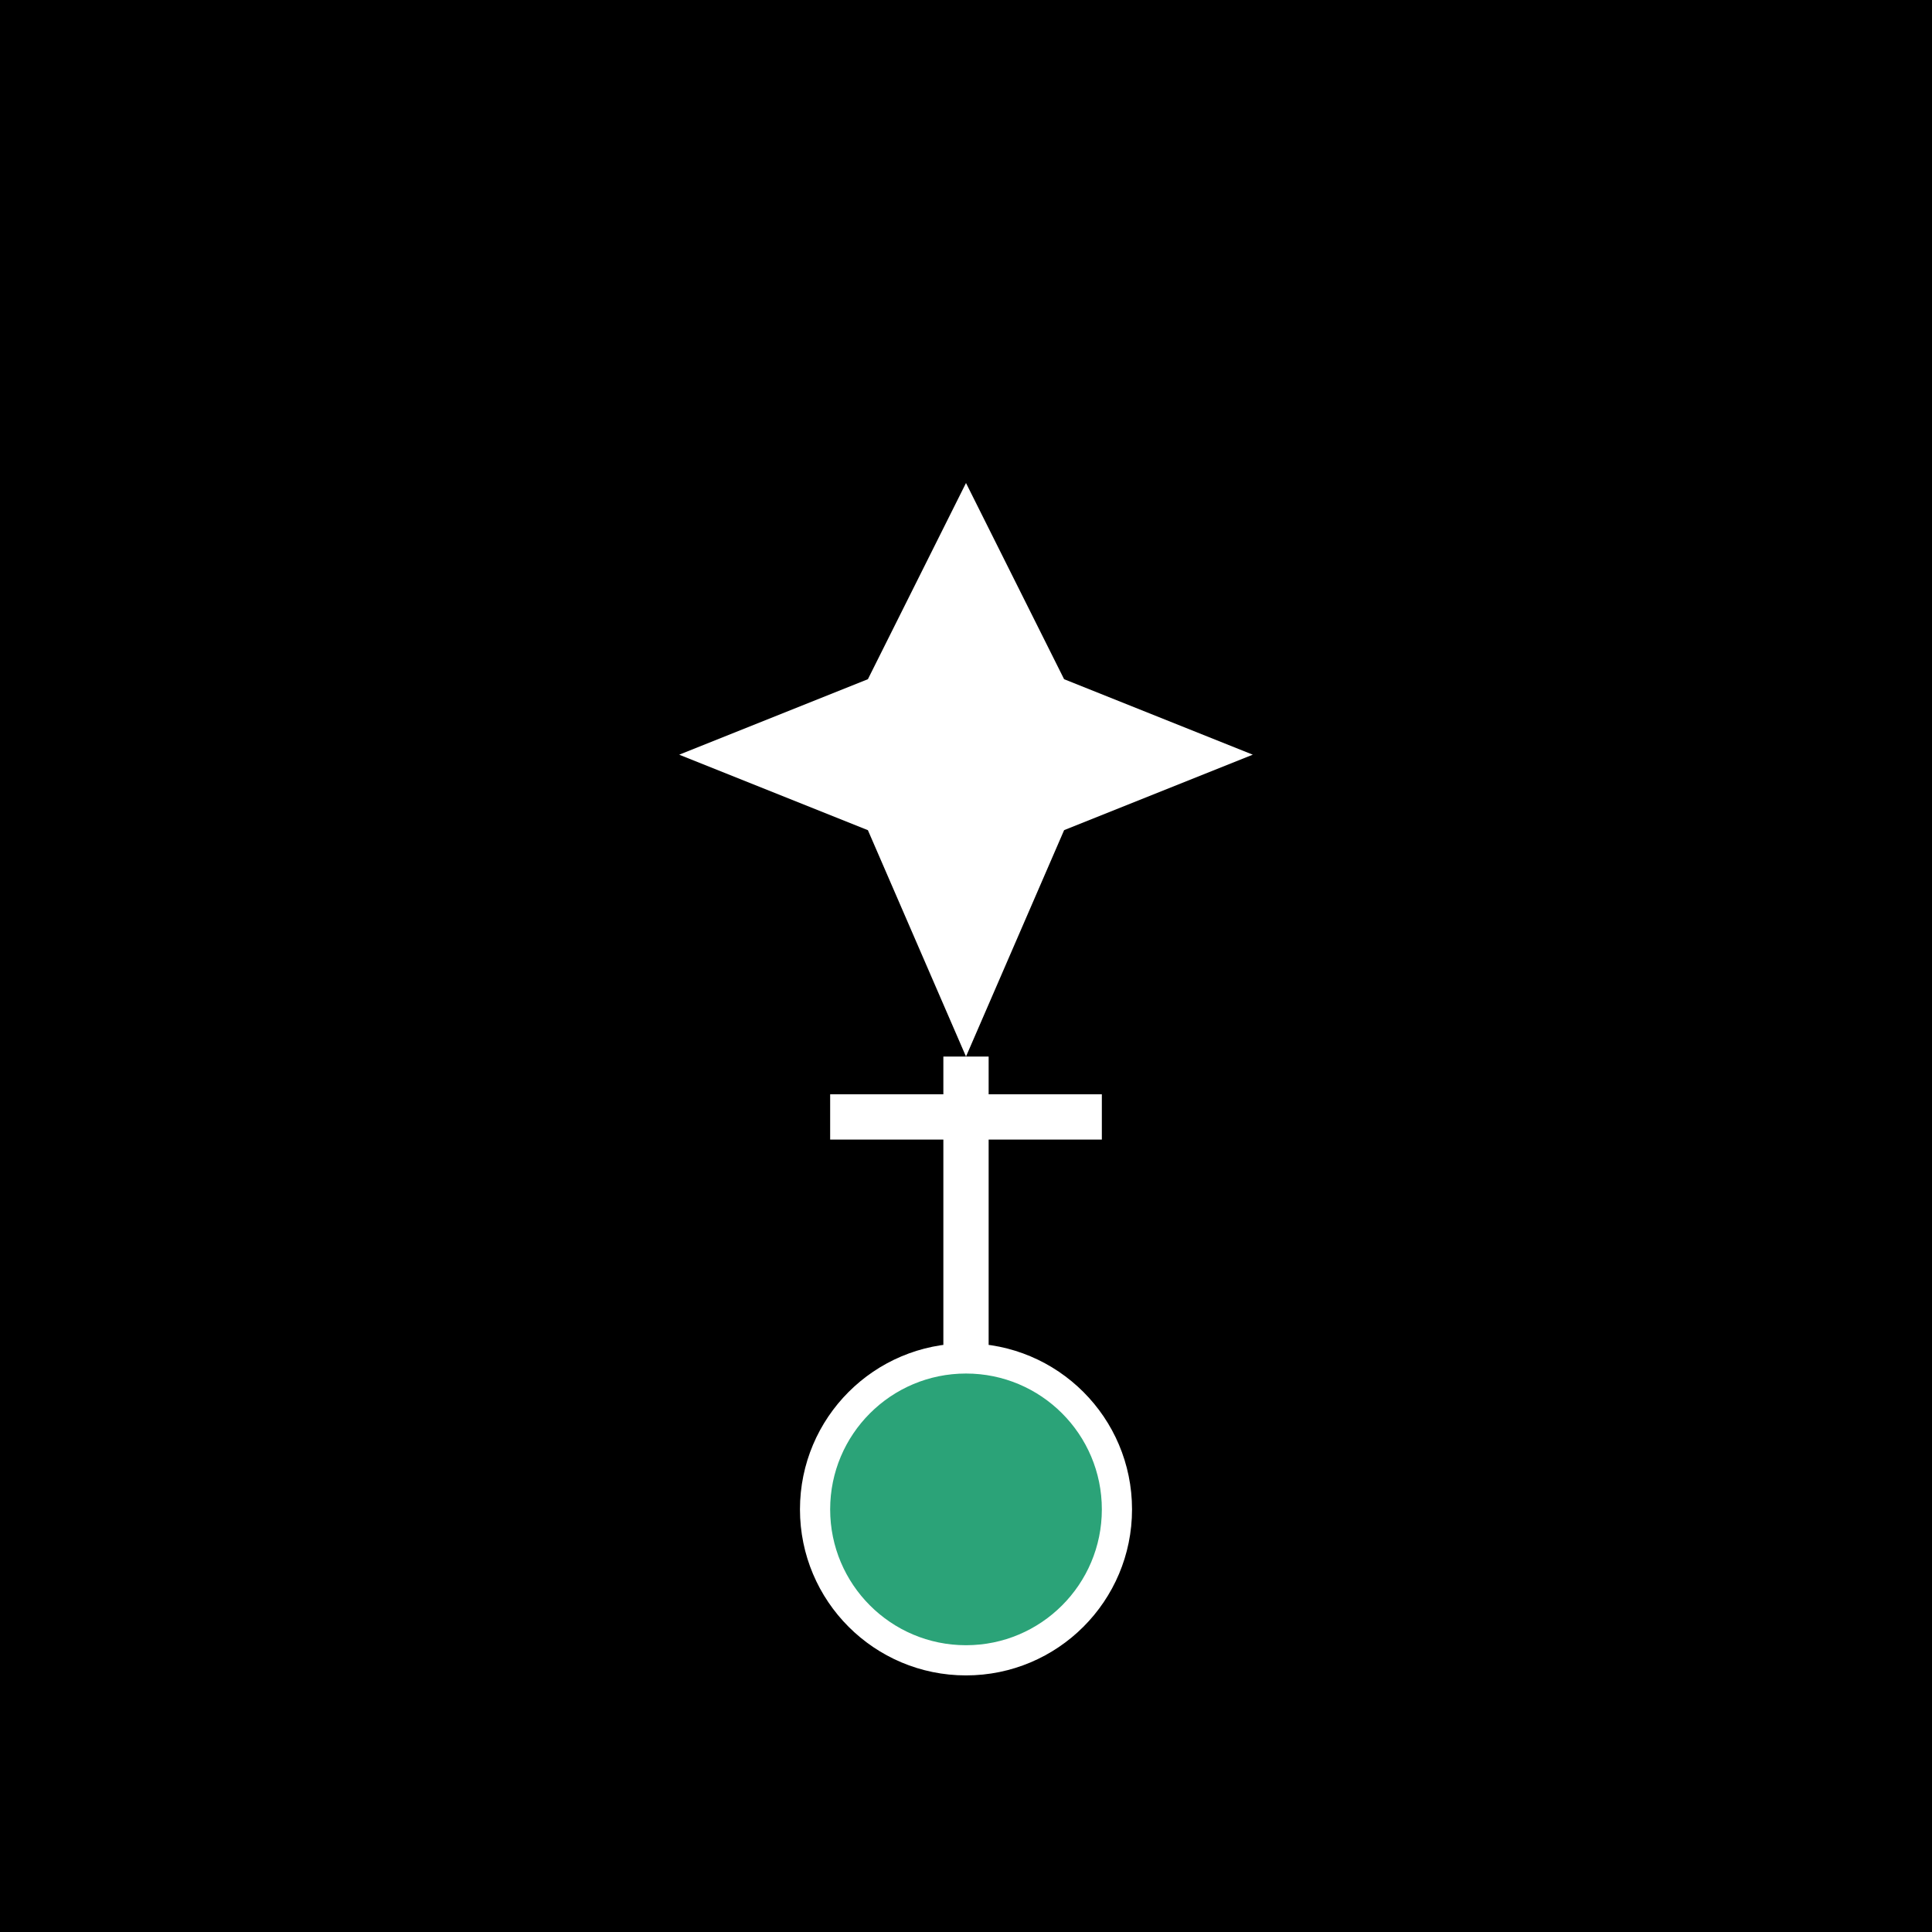
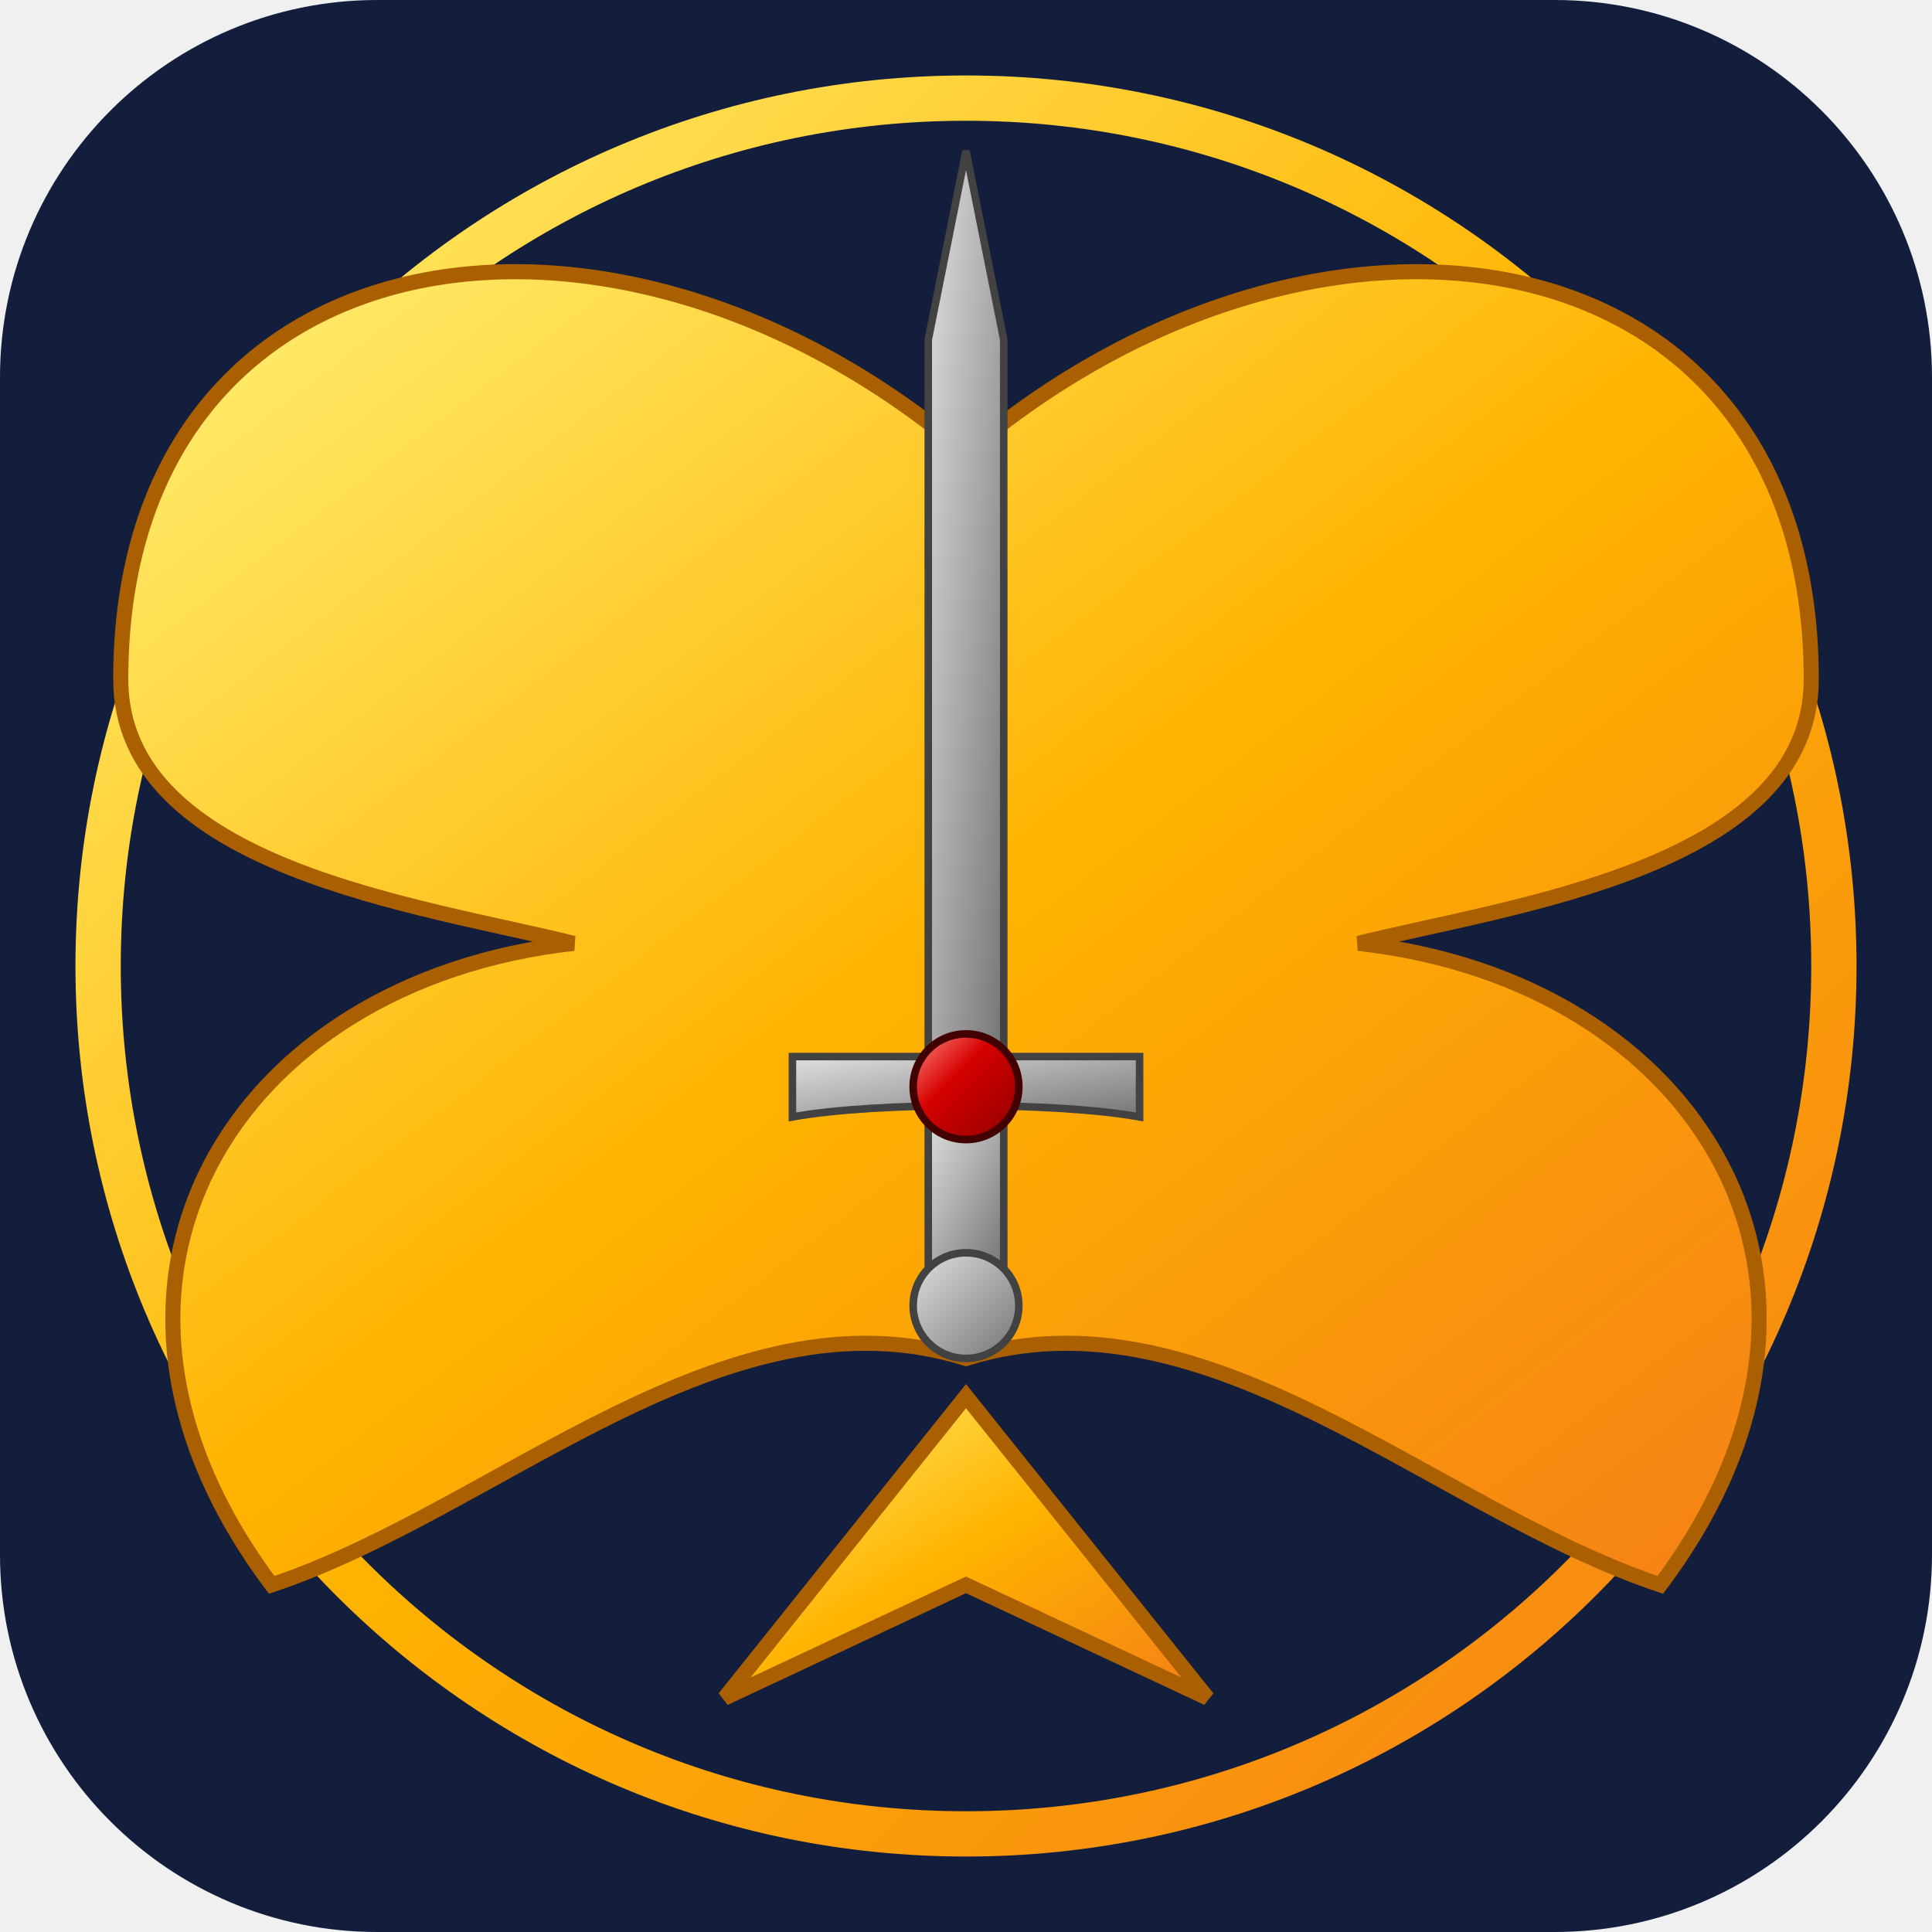
<svg xmlns="http://www.w3.org/2000/svg" viewBox="0 0 512 512">
-   <rect width="512" height="512" fill="#000000" />
-   <path d="M256 128 L230 180 L180 200 L230 220 L256 280 L282 220 L332 200 L282 180 Z" fill="#ffffff" />
-   <rect x="250" y="280" width="12" height="80" fill="#ffffff" />
-   <rect x="220" y="290" width="72" height="12" fill="#ffffff" />
-   <circle cx="256" cy="400" r="40" fill="#2ba378" stroke="#ffffff" stroke-width="8" />
+   <rect width="512" height="512" rx="100" fill="#131e3d" />
+   <defs>
+     <linearGradient id="gold" x1="0" y1="0" x2="1" y2="1">
+       <stop offset="0%" stop-color="#fff176" />
+       <stop offset="50%" stop-color="#ffb300" />
+       <stop offset="100%" stop-color="#f57f17" />
+     </linearGradient>
+     <linearGradient id="ruby" x1="0" y1="0" x2="1" y2="1">
+       <stop offset="0%" stop-color="#ff8a80" />
+       <stop offset="40%" stop-color="#d50000" />
+       <stop offset="100%" stop-color="#8e0000" />
+     </linearGradient>
+     <linearGradient id="silver" x1="0" y1="0" x2="1" y2="1">
+       <stop offset="0%" stop-color="#e0e0e0" />
+       <stop offset="100%" stop-color="#757575" />
+     </linearGradient>
+   </defs>
+   <circle cx="256" cy="256" r="230" fill="none" stroke="url(#gold)" stroke-width="12" />
+   <g fill="url(#gold)" stroke="#aa6000" stroke-width="4">
+     <path d="M 256 120 C 350 40, 480 60, 480 180 C 480 230, 400 240, 360 250 C 450 260, 500 340, 440 420 C 380 400, 320 340, 256 360 C 192 340, 132 400, 72 420 C 12 340, 62 260, 152 250 C 112 240, 32 230, 32 180 C 32 60, 162 40, 256 120 Z" />
+     <path d="M 256 370 L 320 450 L 256 420 L 192 450 Z" />
+   </g>
+   <g fill="url(#silver)" stroke="#424242" stroke-width="2">
+     <path d="M 246 90 L 256 40 L 266 90 L 266 280 L 246 280 Z" />
+     <path d="M 210 280 L 302 280 L 302 296 C 280 292, 232 292, 210 296 Z" />
+     <rect x="246" y="296" width="20" height="40" />
+     <circle cx="256" cy="346" r="14" />
+   </g>
+   <circle cx="256" cy="288" r="14" fill="url(#ruby)" stroke="#420000" stroke-width="2" />
</svg>
